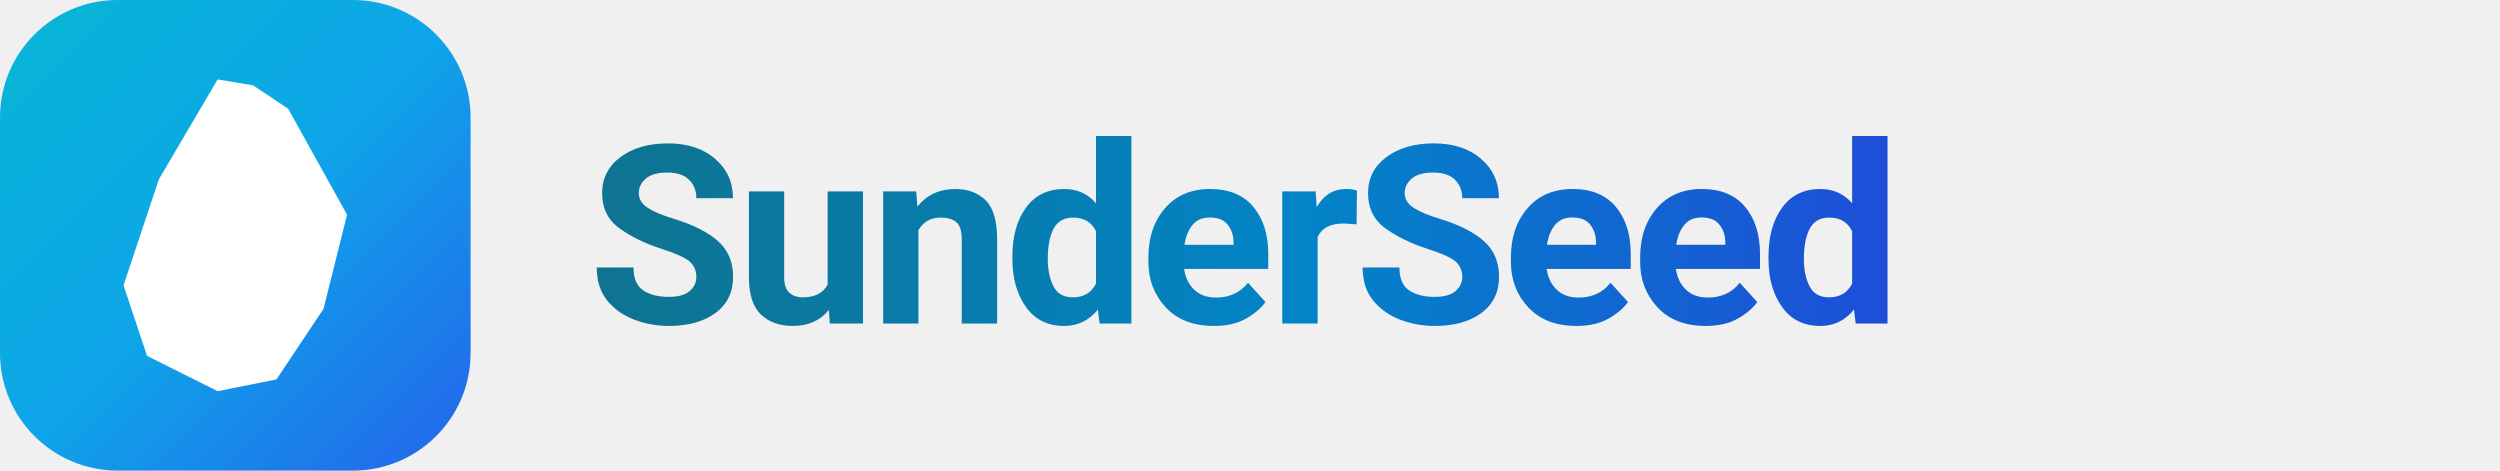
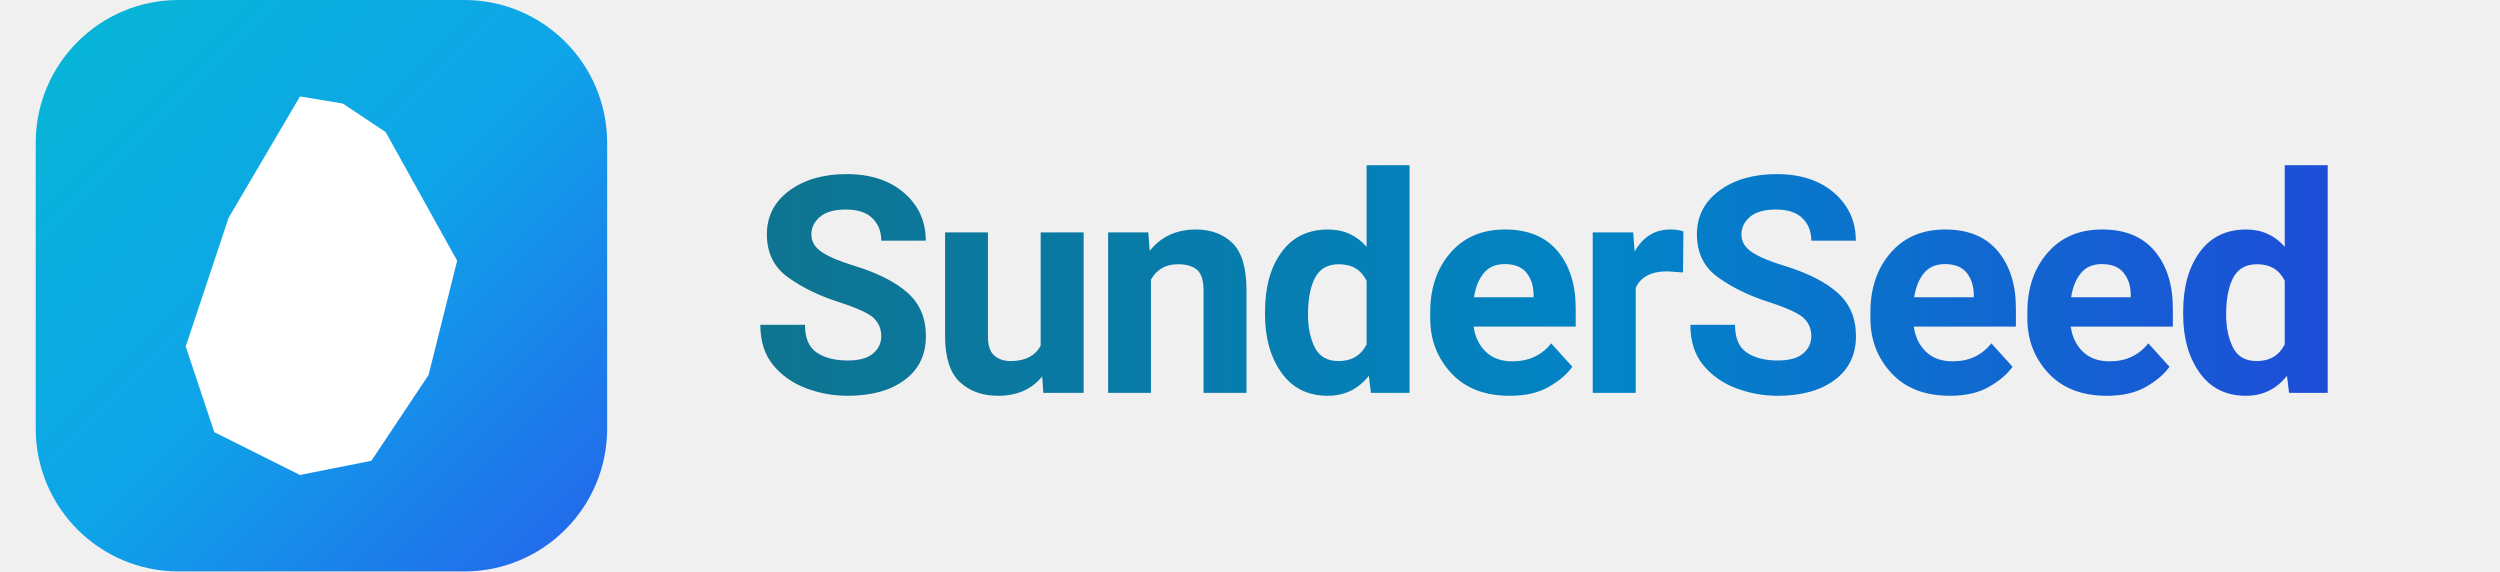
- <svg xmlns="http://www.w3.org/2000/svg" viewBox="0 0 340 64" width="340" height="64" fill="none" role="img" aria-label="SunderSeed">
+ <svg xmlns="http://www.w3.org/2000/svg" viewBox="0 0 280 64" width="280" height="64" fill="none" role="img" aria-label="SunderSeed">
  <defs>
    <linearGradient id="ssTileCL" x1="0" y1="0" x2="1" y2="1">
      <stop offset="0" stop-color="#06b6d4" />
      <stop offset="0.5" stop-color="#0ea5e9" />
      <stop offset="1" stop-color="#2563eb" />
    </linearGradient>
    <linearGradient id="ssWordCL" x1="0" y1="0" x2="1" y2="0">
      <stop offset="0" stop-color="#0e7490" />
      <stop offset="0.55" stop-color="#0284c7" />
      <stop offset="1" stop-color="#1d4ed8" />
    </linearGradient>
  </defs>
-   <rect x="0" y="0" width="64" height="64" rx="16" fill="url(#ssTileCL)" />
-   <g transform="translate(32,32) scale(0.8) translate(-31,-31.5)">
+   <rect x="4" y="0" width="64" height="64" rx="16" fill="url(#ssTileCL)" />
+   <g transform="translate(36,32) scale(0.8) translate(-31,-31.5)">
    <path d="M28 5 L18 22 L12 40 L16 52 L28 58 L38 56 L46 44 L50 28 L40 10 L34 6 Z" fill="#ffffff" />
  </g>
-   <text x="80" y="44" font-family="ui-sans-serif, -apple-system, BlinkMacSystemFont, 'Segoe UI', Roboto, Helvetica, Arial, sans-serif" font-size="34" font-weight="700" letter-spacing="-0.8" fill="url(#ssWordCL)">SunderSeed</text>
+   <text x="84" y="44" font-family="ui-sans-serif, -apple-system, BlinkMacSystemFont, 'Segoe UI', Roboto, Helvetica, Arial, sans-serif" font-size="34" font-weight="700" letter-spacing="-0.8" fill="url(#ssWordCL)">SunderSeed</text>
</svg>
